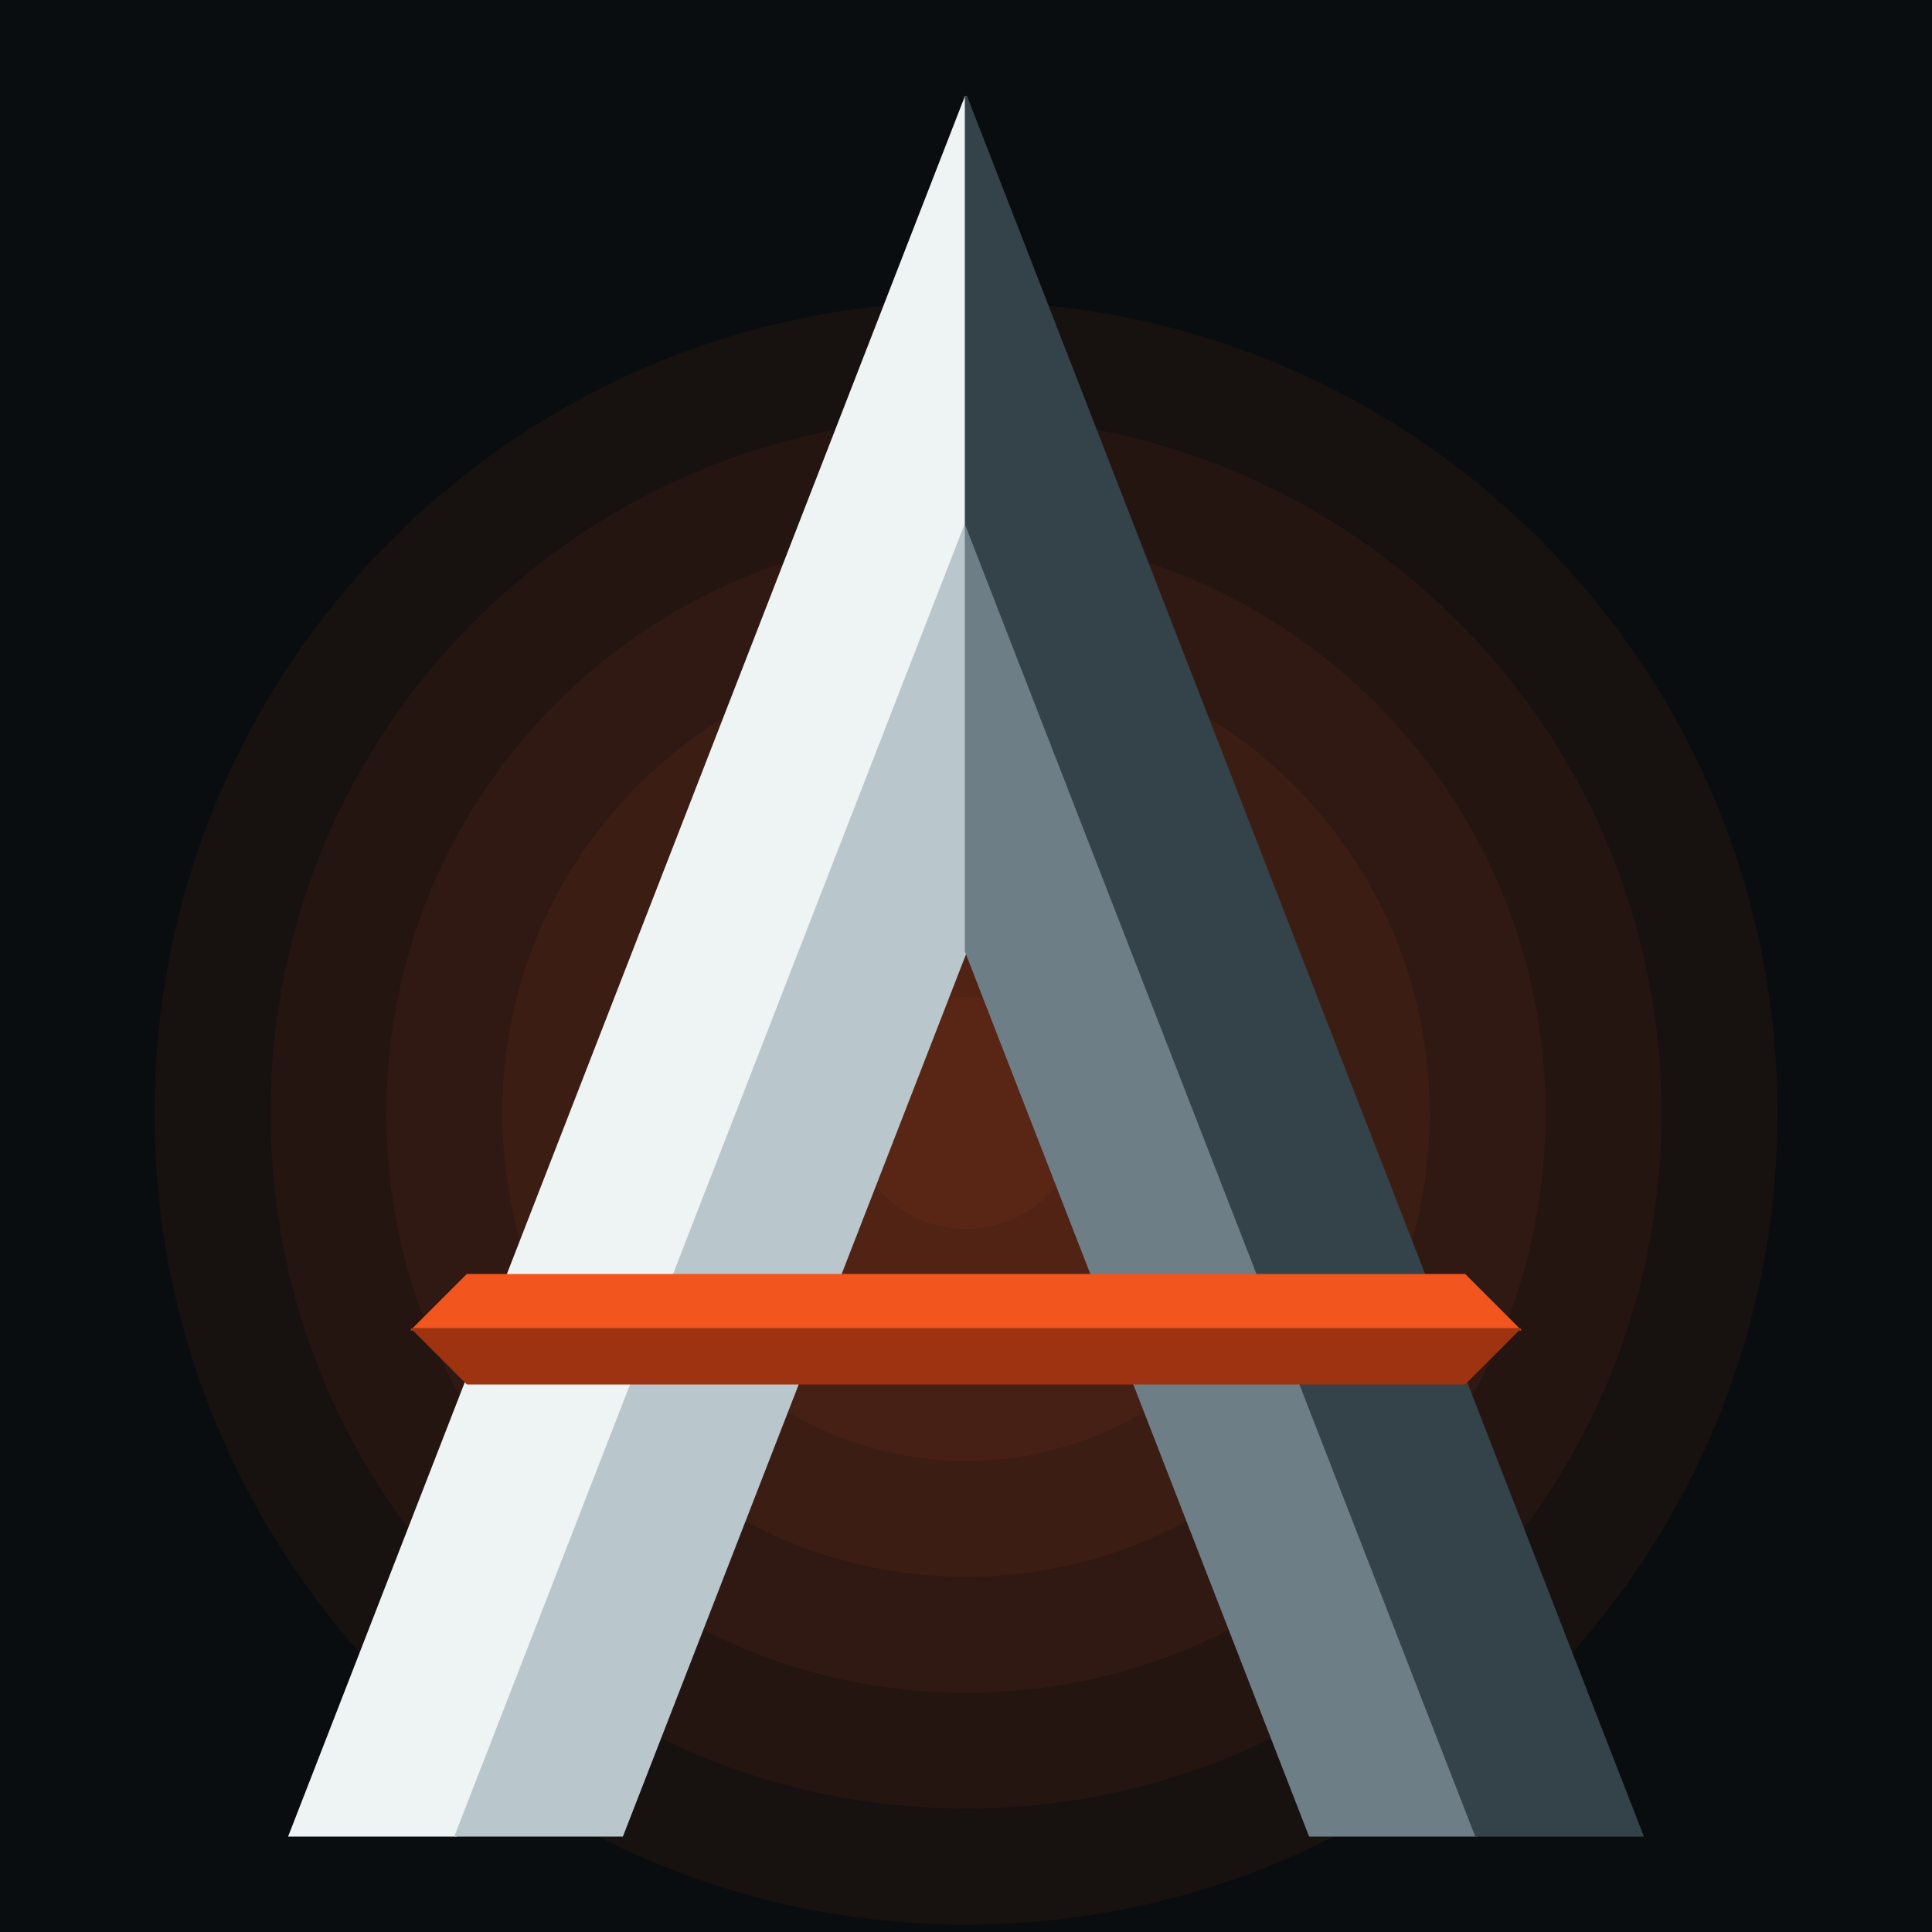
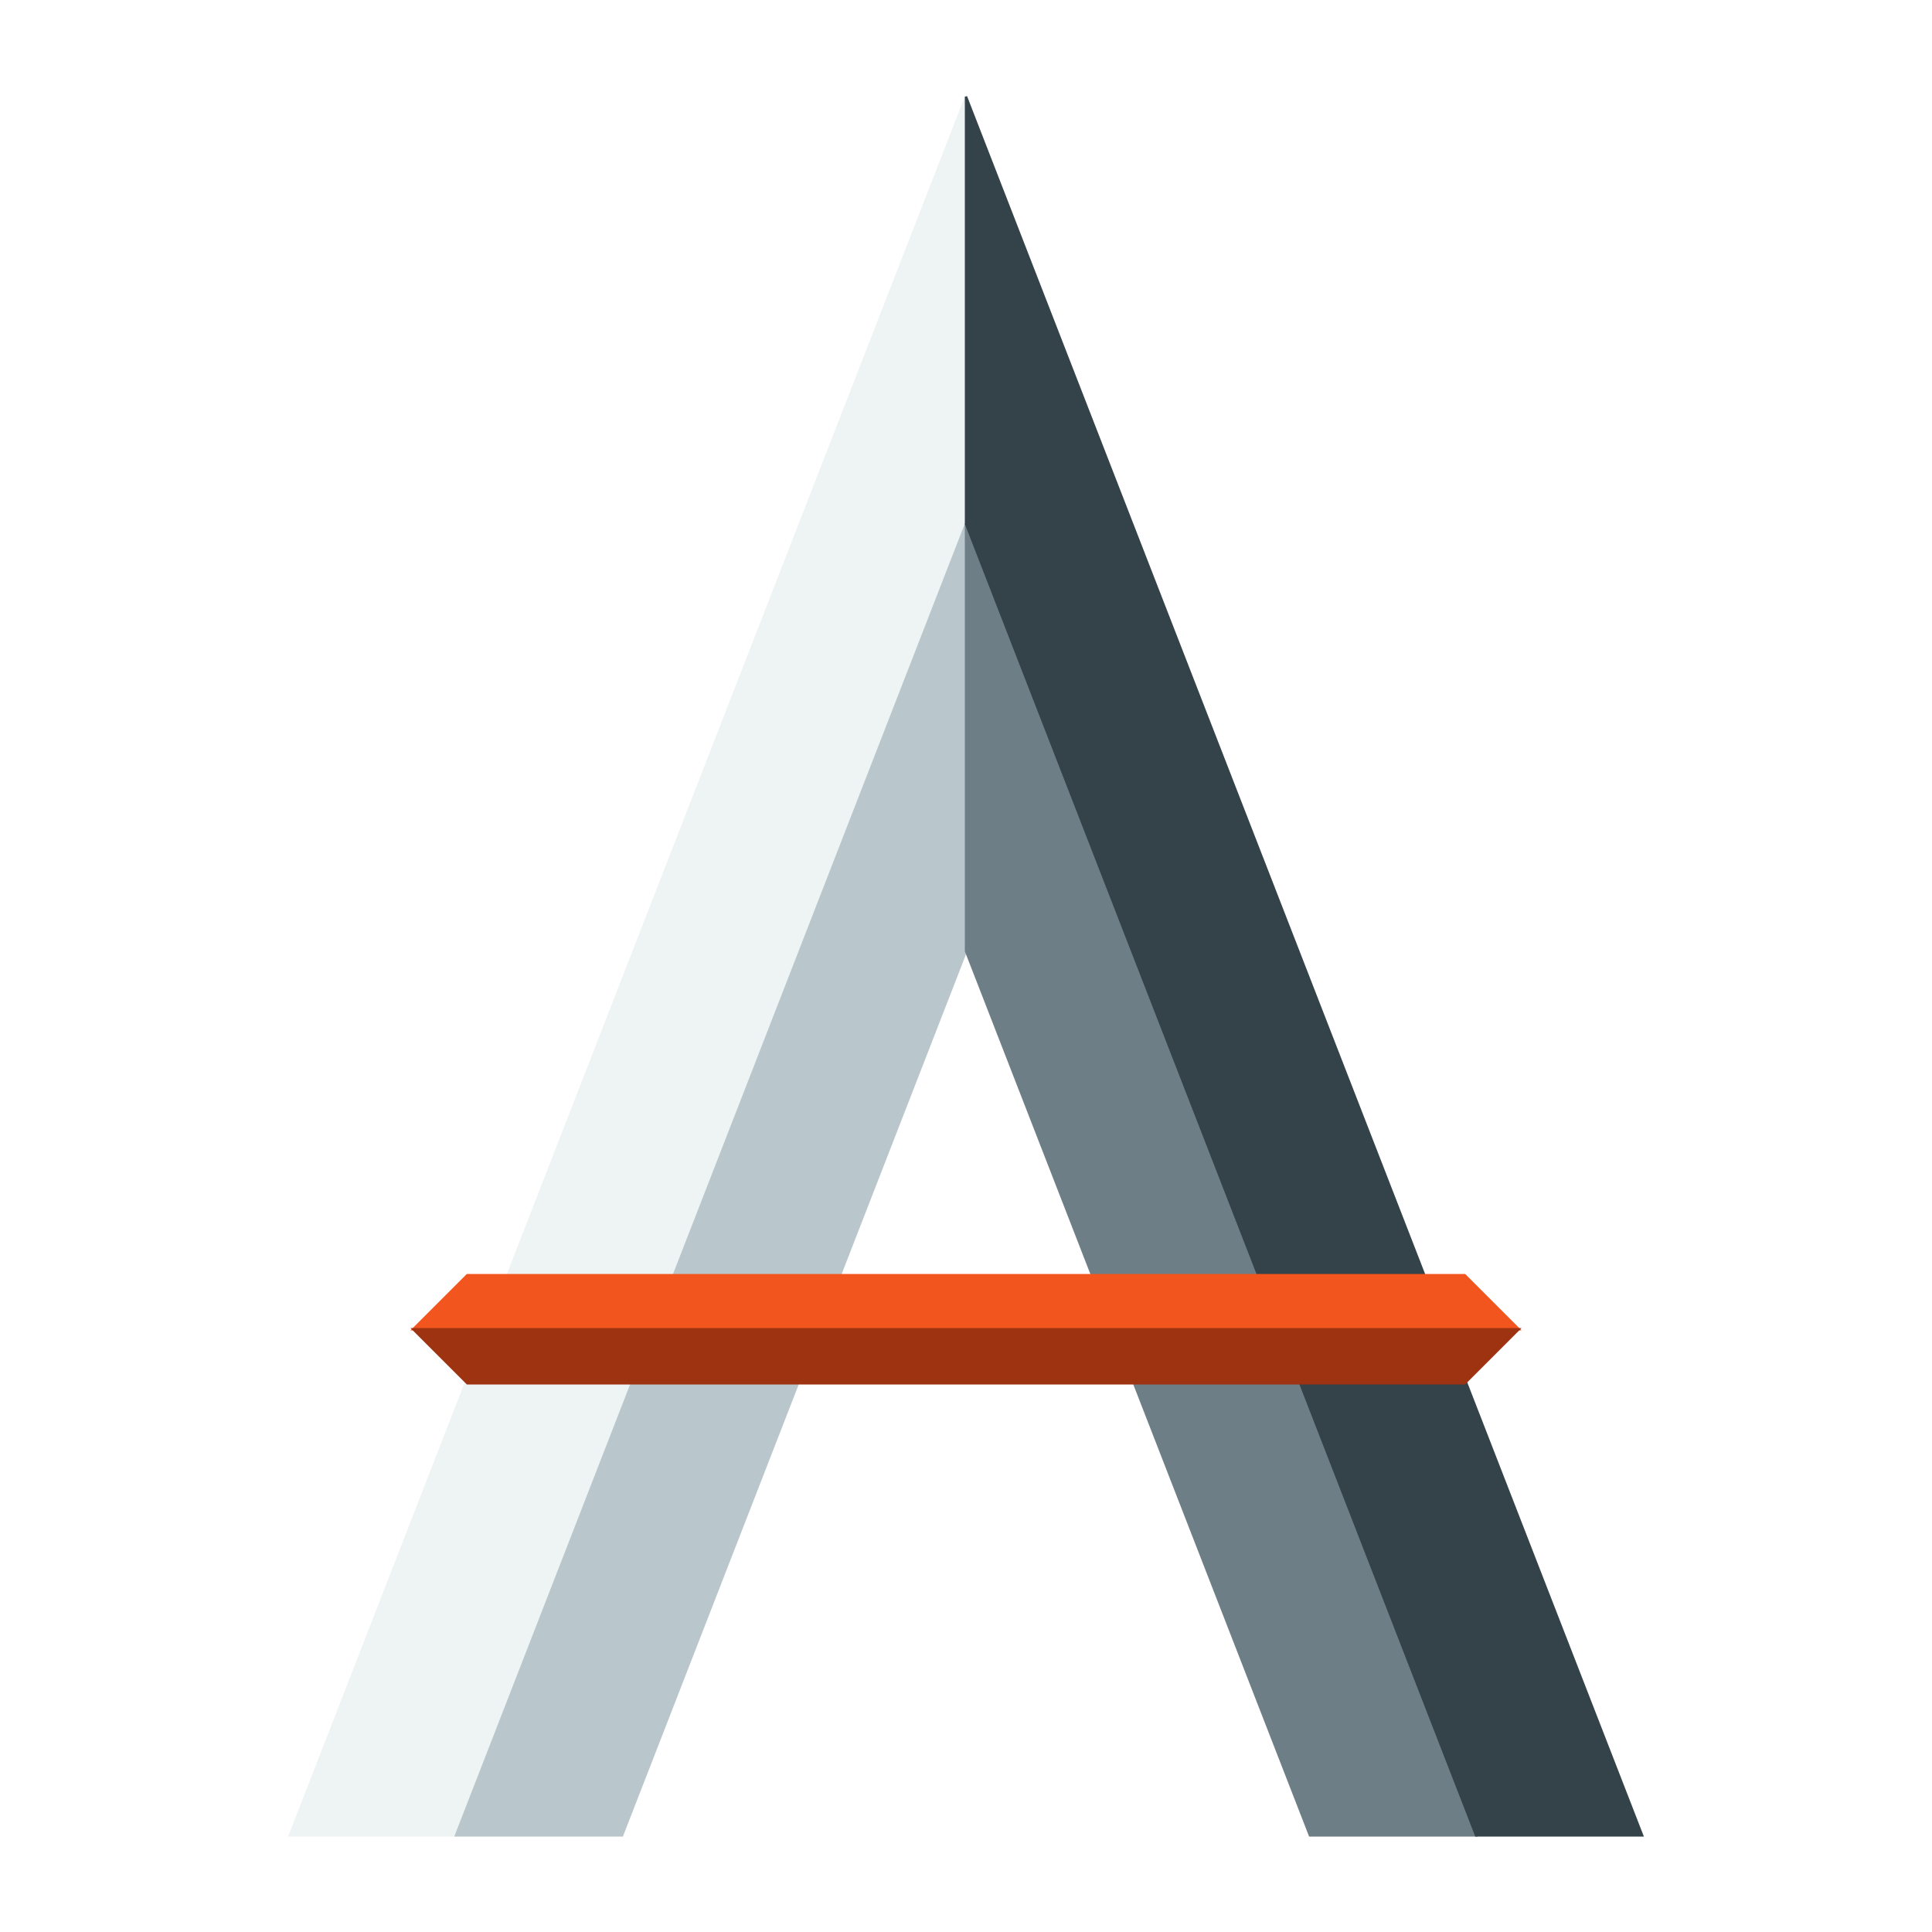
- <svg xmlns="http://www.w3.org/2000/svg" width="64" height="64" viewBox="0 -20 1000 1000">
-   <rect x="0" y="-20" width="1000" height="1000" fill="#0A0D0F" />
-   <circle cx="500" cy="556.14" r="60" fill="#F2551D" opacity="0.06" />
-   <circle cx="500" cy="556.14" r="120" fill="#F2551D" opacity="0.06" />
-   <circle cx="500" cy="556.14" r="180" fill="#F2551D" opacity="0.06" />
-   <circle cx="500" cy="556.14" r="240" fill="#F2551D" opacity="0.06" />
-   <circle cx="500" cy="556.14" r="300" fill="#F2551D" opacity="0.06" />
-   <circle cx="500" cy="556.14" r="360" fill="#F2551D" opacity="0.06" />
-   <circle cx="500" cy="556.14" r="420" fill="#F2551D" opacity="0.06" />
+ <svg xmlns="http://www.w3.org/2000/svg" width="1024" height="1024" viewBox="0 -20 1000 1000">
  <polygon points="150,930 500,30 500,251.14 236,930" fill="#EEF3F4" stroke="#EEF3F4" stroke-width="1.2" stroke-linejoin="miter" />
  <polygon points="236,930 500,251.14 500,472.29 322,930" fill="#B9C6CB" stroke="#B9C6CB" stroke-width="1.2" stroke-linejoin="miter" />
  <polygon points="764,930 500,251.14 500,472.29 678,930" fill="#6E7E86" stroke="#6E7E86" stroke-width="1.2" stroke-linejoin="miter" />
  <polygon points="850,930 500,30 500,251.14 764,930" fill="#34424A" stroke="#34424A" stroke-width="1.2" stroke-linejoin="miter" />
  <polygon points="213.89,668 241.89,640 758.11,640 786.11,668" fill="#F2551D" stroke="#F2551D" stroke-width="1.2" stroke-linejoin="miter" />
  <polygon points="213.89,668 786.11,668 758.11,696 241.89,696" fill="#9E3312" stroke="#9E3312" stroke-width="1.2" stroke-linejoin="miter" />
</svg>
